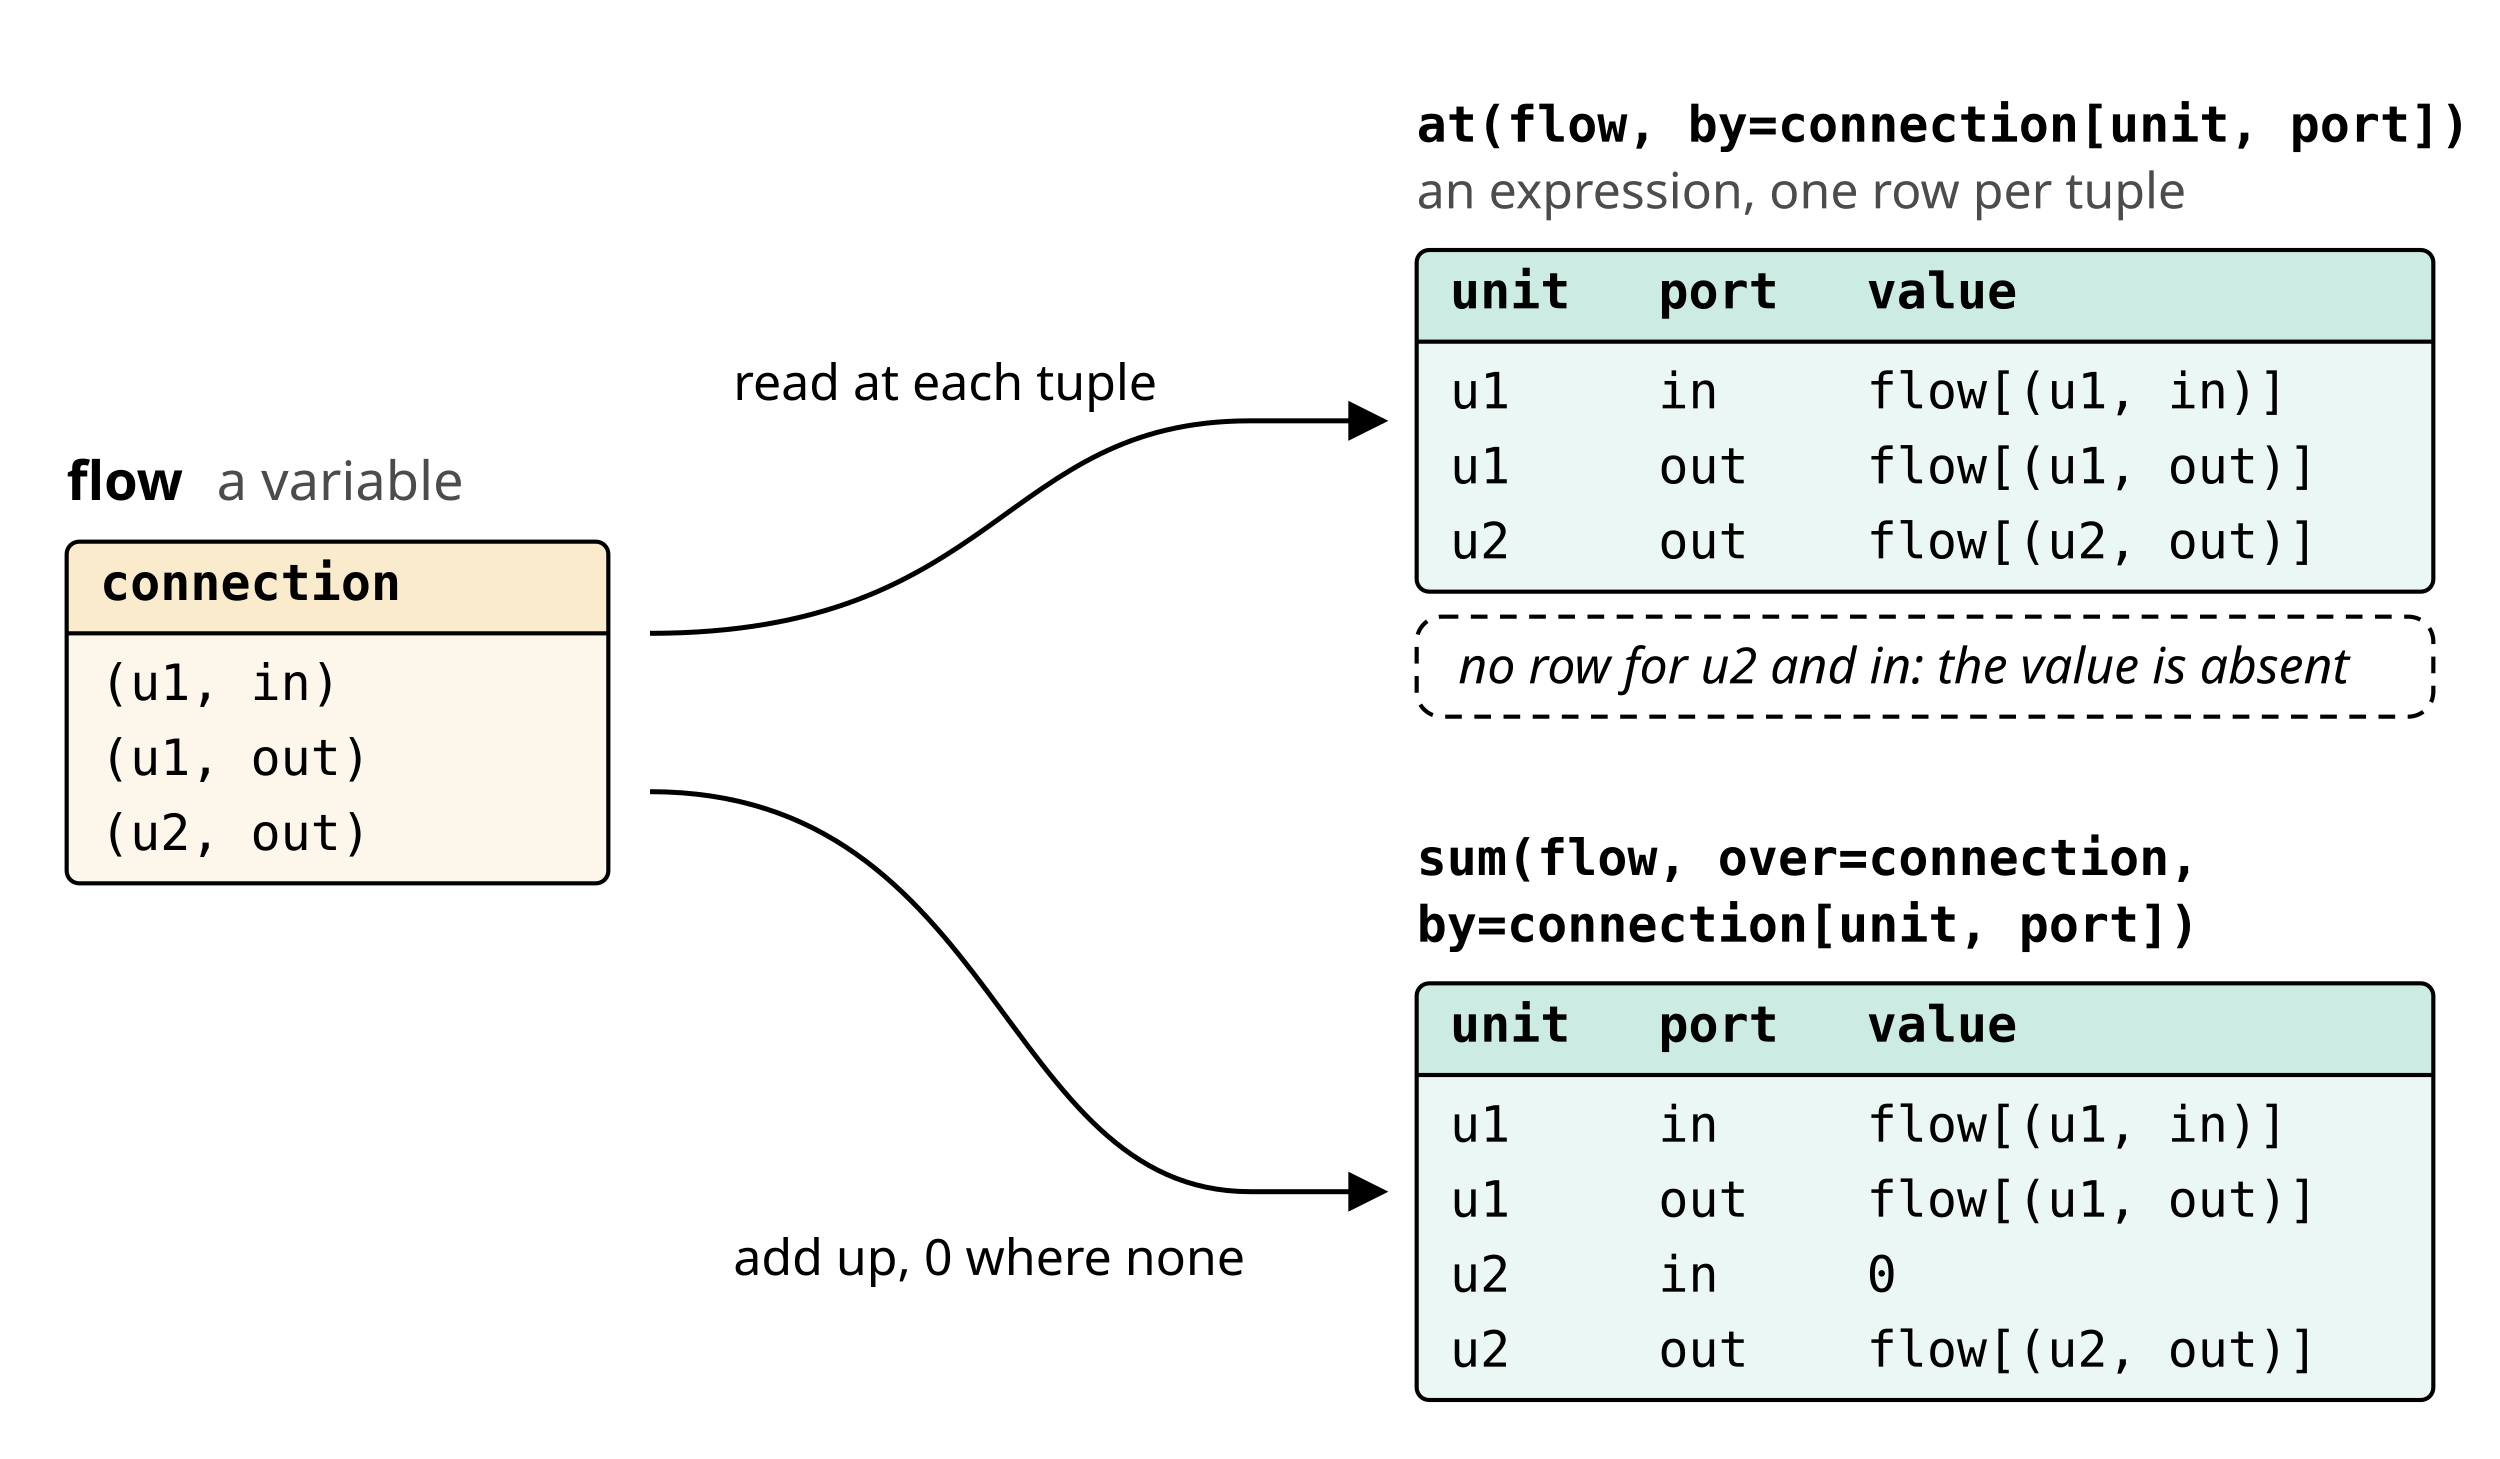
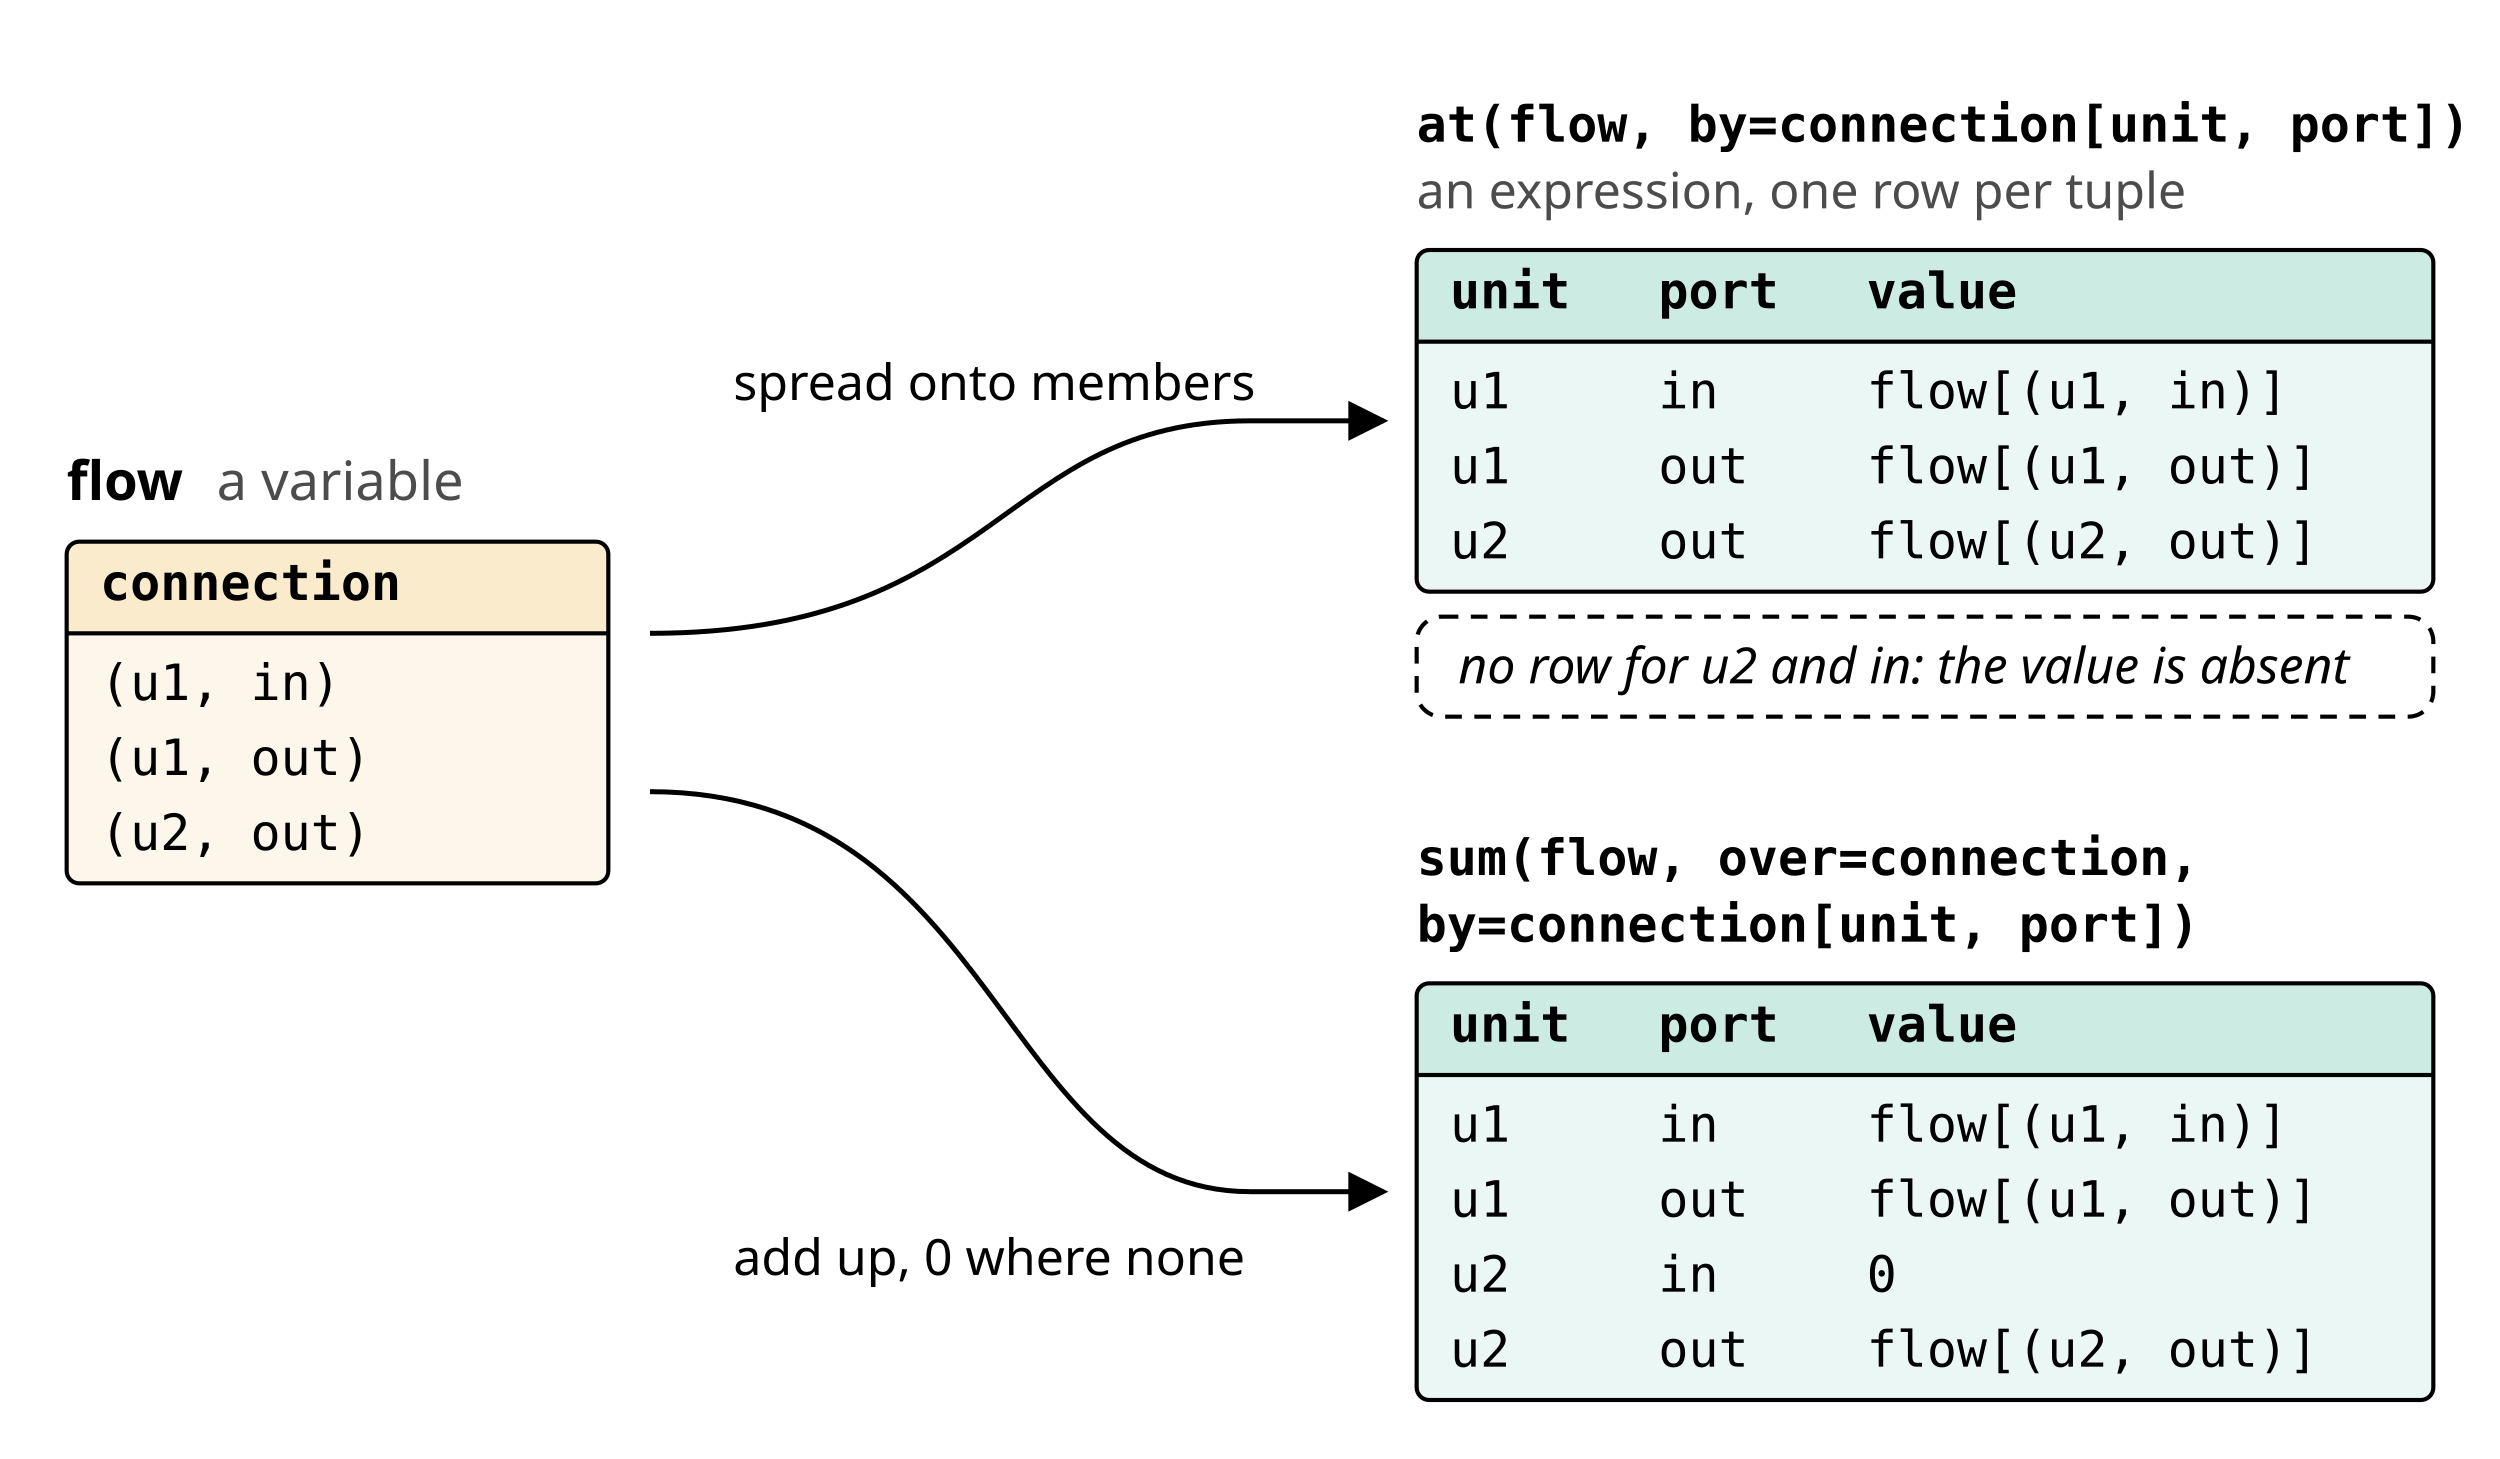
<svg xmlns="http://www.w3.org/2000/svg" viewBox="0 0 600 350" width="600" height="350" style="max-width: 100%; height: auto" role="img" aria-labelledby="oas-t oas-d" font-family="ui-sans-serif, system-ui, sans-serif" font-size="13">
  <defs>
    <marker id="oas-arrow" viewBox="0 0 8 8" refX="7" refY="4" markerWidth="8" markerHeight="8" orient="auto">
      <path d="M0,0 L8,4 L0,8 z" fill="currentColor" />
    </marker>
  </defs>
  <g stroke="none">
    <path d="M16,152 V133 A3,3 0 0 1 19,130 H143 A3,3 0 0 1 146,133 V152 Z" fill="#E69F00" fill-opacity="0.2" />
    <path d="M16,152 H146 V209 A3,3 0 0 1 143,212 H19 A3,3 0 0 1 16,209 Z" fill="#E69F00" fill-opacity="0.08" />
    <path d="M340,82 V63 A3,3 0 0 1 343,60 H581 A3,3 0 0 1 584,63 V82 Z" fill="#009E73" fill-opacity="0.2" />
    <path d="M340,82 H584 V139 A3,3 0 0 1 581,142 H343 A3,3 0 0 1 340,139 Z" fill="#009E73" fill-opacity="0.08" />
    <path d="M340,258 V239 A3,3 0 0 1 343,236 H581 A3,3 0 0 1 584,239 V258 Z" fill="#009E73" fill-opacity="0.2" />
    <path d="M340,258 H584 V333 A3,3 0 0 1 581,336 H343 A3,3 0 0 1 340,333 Z" fill="#009E73" fill-opacity="0.08" />
  </g>
  <text x="16" y="120" font-weight="bold" fill="currentColor">flow</text>
  <text x="52" y="120" fill="currentColor" fill-opacity="0.7">a variable</text>
  <g fill="currentColor" font-family="ui-monospace, SFMono-Regular, Menlo, monospace" font-size="12">
    <text x="24" y="144" font-weight="bold">connection</text>
    <text x="24" y="168">(u1, in)</text>
    <text x="24" y="186">(u1, out)</text>
    <text x="24" y="204">(u2, out)</text>
  </g>
  <g fill="none" stroke="currentColor" stroke-width="1">
    <rect x="16" y="130" width="130" height="82" rx="3" />
    <line x1="16" y1="152" x2="146" y2="152" />
  </g>
  <text x="340" y="34" fill="currentColor" font-family="ui-monospace, SFMono-Regular, Menlo, monospace" font-size="12" font-weight="bold">at(flow, by=connection[unit, port])</text>
  <text x="340" y="50" fill="currentColor" font-size="12" fill-opacity="0.7">an expression, one row per tuple</text>
  <g fill="currentColor" font-family="ui-monospace, SFMono-Regular, Menlo, monospace" font-size="12">
    <text x="348" y="74" font-weight="bold">unit</text>
    <text x="398" y="74" font-weight="bold">port</text>
    <text x="448" y="74" font-weight="bold">value</text>
    <text x="348" y="98">u1</text>
    <text x="398" y="98">in</text>
    <text x="448" y="98">flow[(u1, in)]</text>
    <text x="348" y="116">u1</text>
    <text x="398" y="116">out</text>
    <text x="448" y="116">flow[(u1, out)]</text>
    <text x="348" y="134">u2</text>
    <text x="398" y="134">out</text>
    <text x="448" y="134">flow[(u2, out)]</text>
  </g>
  <g fill="none" stroke="currentColor" stroke-width="1">
    <rect x="340" y="60" width="244" height="82" rx="3" />
    <line x1="340" y1="82" x2="584" y2="82" />
  </g>
  <rect x="340" y="148" width="244" height="24" rx="6" fill="none" stroke="currentColor" stroke-width="1" stroke-dasharray="4 3" />
  <text x="350" y="164" fill="currentColor" font-size="12" font-style="italic">no row for u2 and in: the value is absent</text>
  <text x="340" y="210" fill="currentColor" font-family="ui-monospace, SFMono-Regular, Menlo, monospace" font-size="12" font-weight="bold">sum(flow, over=connection,</text>
  <text x="340" y="226" fill="currentColor" font-family="ui-monospace, SFMono-Regular, Menlo, monospace" font-size="12" font-weight="bold">    by=connection[unit, port])</text>
  <g fill="currentColor" font-family="ui-monospace, SFMono-Regular, Menlo, monospace" font-size="12">
    <text x="348" y="250" font-weight="bold">unit</text>
    <text x="398" y="250" font-weight="bold">port</text>
    <text x="448" y="250" font-weight="bold">value</text>
    <text x="348" y="274">u1</text>
    <text x="398" y="274">in</text>
    <text x="448" y="274">flow[(u1, in)]</text>
    <text x="348" y="292">u1</text>
    <text x="398" y="292">out</text>
    <text x="448" y="292">flow[(u1, out)]</text>
    <text x="348" y="310">u2</text>
    <text x="398" y="310">in</text>
    <text x="448" y="310">0</text>
    <text x="348" y="328">u2</text>
    <text x="398" y="328">out</text>
    <text x="448" y="328">flow[(u2, out)]</text>
  </g>
  <g fill="none" stroke="currentColor" stroke-width="1">
    <rect x="340" y="236" width="244" height="100" rx="3" />
    <line x1="340" y1="258" x2="584" y2="258" />
  </g>
  <g stroke="currentColor" fill="none" stroke-width="1.2" marker-end="url(#oas-arrow)">
    <path d="M156,152 C240,152 240,101 300,101 H332" />
    <path d="M156,190 C240,190 240,286 300,286 H332" />
  </g>
  <g fill="currentColor" font-size="12">
-     <text x="176" y="96">read at each tuple</text>
+     <text x="176" y="96">spread onto members</text>
    <text x="176" y="306">add up, 0 where none</text>
  </g>
</svg>
